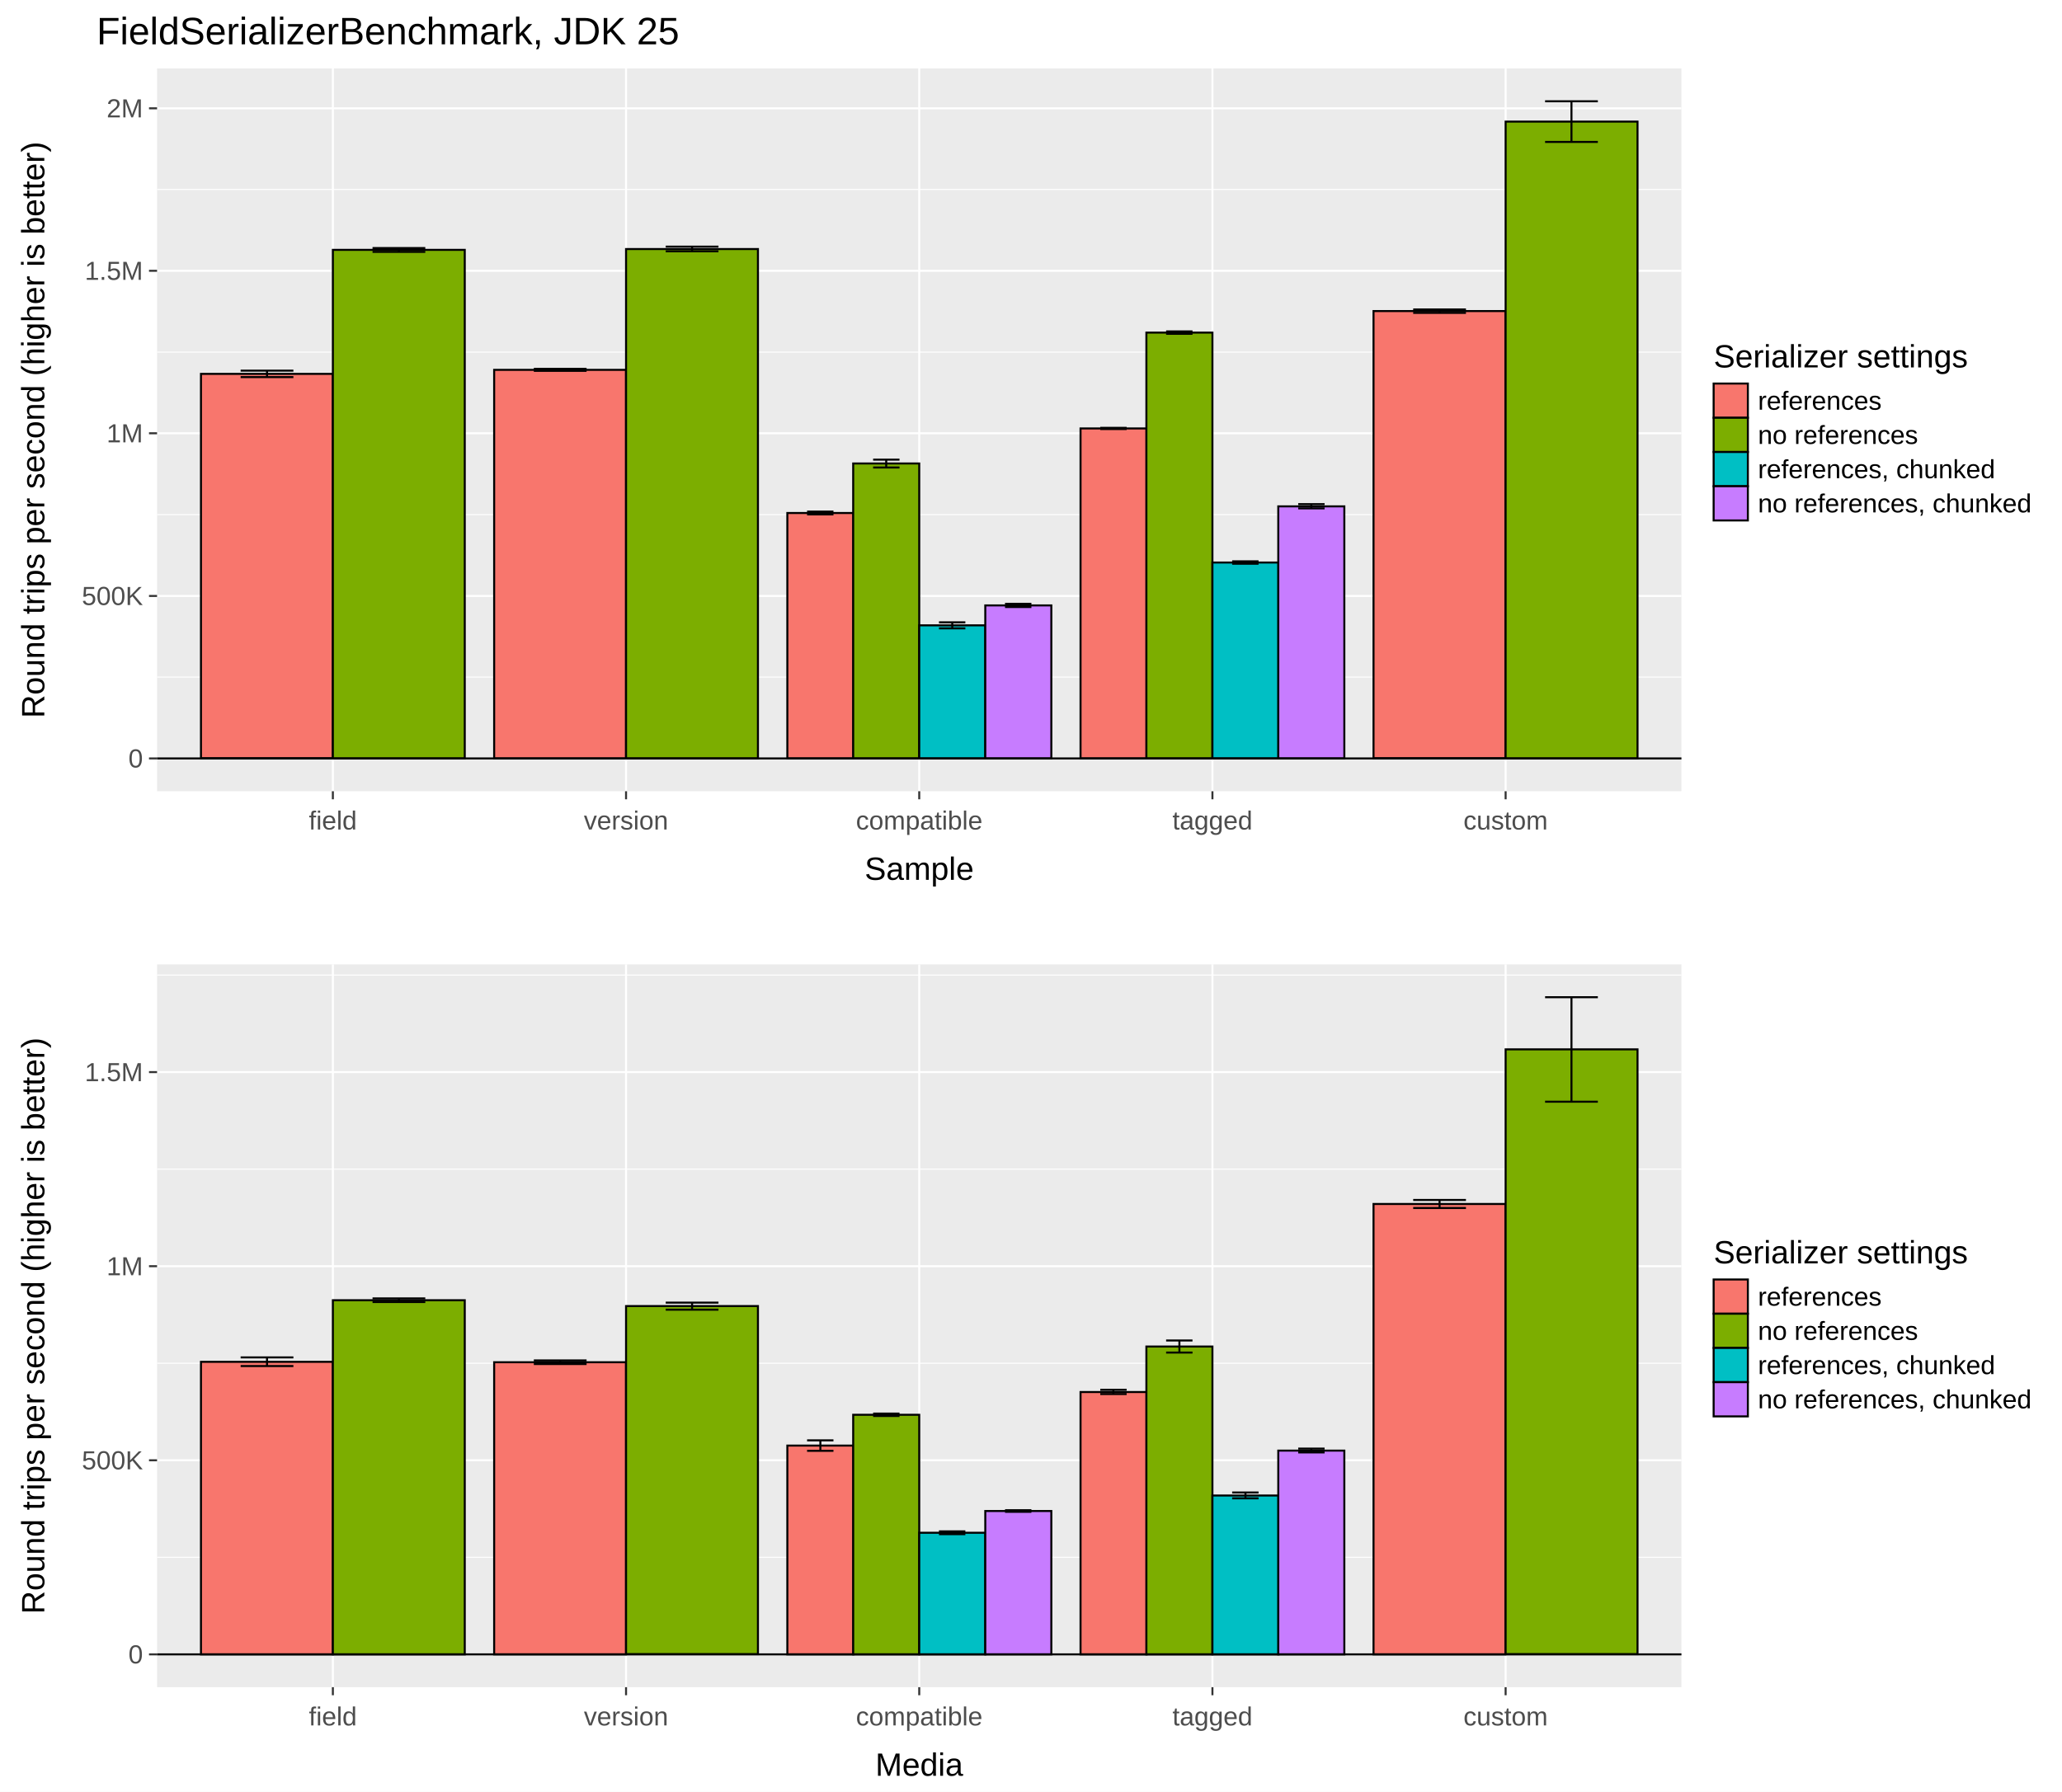
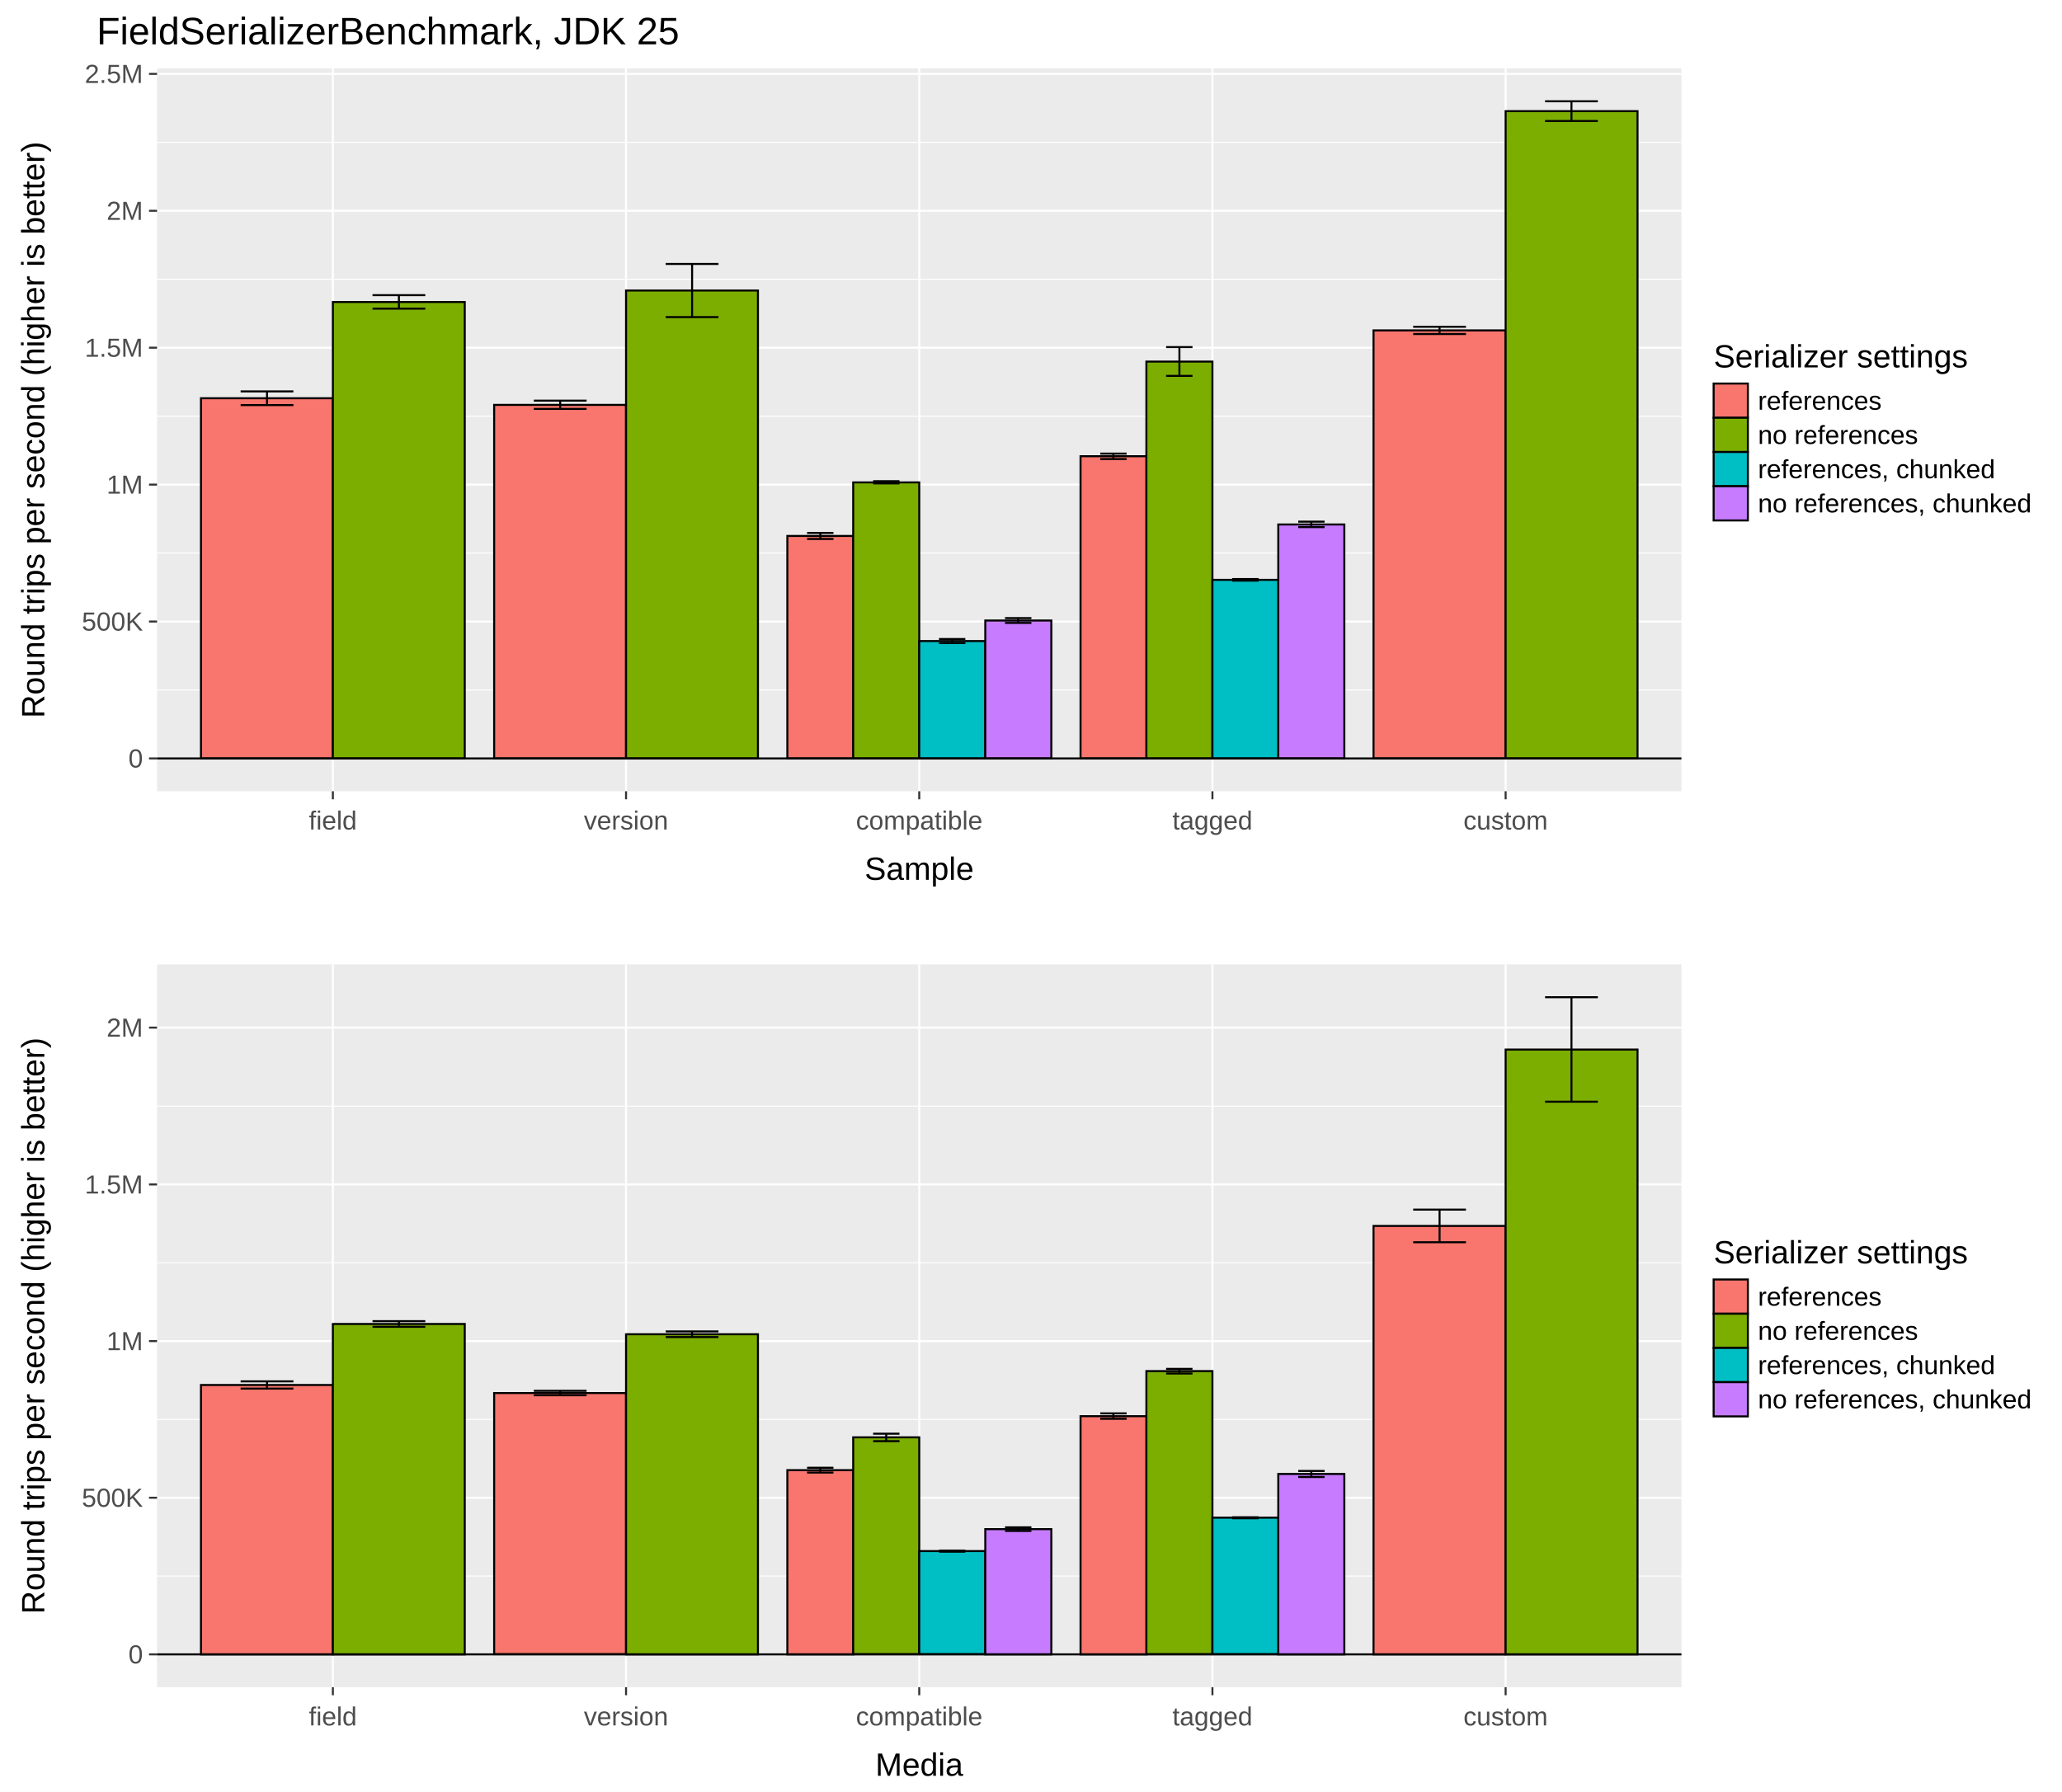
<svg xmlns="http://www.w3.org/2000/svg" width="1024" height="890" viewBox="0 0 1024 890" role="img">
  <style>
text { font-family: Arial, Helvetica, sans-serif; font-size: 13px; fill: #4D4D4D }
.title { font-size: 19px; fill: #000000 }
.axisTitle, .legendTitle { font-size: 16px; fill: #000000 }
.legend { fill: #000000 }
.background { fill: #FFFFFF }
.plot { fill: #EBEBEB }
.grid { stroke: #FFFFFF }
.minor { stroke: #FFFFFF; stroke-width: 0.5 }
.tick { stroke: #333333 }
.bar, .line { stroke: #000000 }
</style>
  <rect class="background" width="1024" height="890" />
  <text class="title" x="48" y="22">FieldSerializerBenchmark, JDK 25</text>
  <rect class="plot" x="78" y="34" width="757" height="359" />
-   <line class="minor" x1="78" y1="336.3" x2="835" y2="336.3" />
-   <line class="grid" x1="78" y1="296.0" x2="835" y2="296.0" />
-   <line class="minor" x1="78" y1="255.6" x2="835" y2="255.6" />
-   <line class="grid" x1="78" y1="215.2" x2="835" y2="215.2" />
-   <line class="minor" x1="78" y1="174.9" x2="835" y2="174.9" />
-   <line class="grid" x1="78" y1="134.5" x2="835" y2="134.5" />
-   <line class="minor" x1="78" y1="94.1" x2="835" y2="94.1" />
-   <line class="grid" x1="78" y1="53.8" x2="835" y2="53.8" />
+   <line class="minor" x1="78" y1="342.7" x2="835" y2="342.7" />
+   <line class="grid" x1="78" y1="308.7" x2="835" y2="308.7" />
+   <line class="minor" x1="78" y1="274.7" x2="835" y2="274.7" />
+   <line class="grid" x1="78" y1="240.7" x2="835" y2="240.7" />
+   <line class="minor" x1="78" y1="206.7" x2="835" y2="206.7" />
+   <line class="grid" x1="78" y1="172.7" x2="835" y2="172.7" />
+   <line class="minor" x1="78" y1="138.7" x2="835" y2="138.7" />
+   <line class="grid" x1="78" y1="104.7" x2="835" y2="104.7" />
+   <line class="minor" x1="78" y1="70.7" x2="835" y2="70.7" />
+   <line class="grid" x1="78" y1="36.7" x2="835" y2="36.7" />
  <line class="tick" x1="74" y1="376.7" x2="78" y2="376.7" />
  <text x="71" y="381.2" text-anchor="end">0</text>
-   <line class="tick" x1="74" y1="296.0" x2="78" y2="296.0" />
-   <text x="71" y="300.5" text-anchor="end">500K</text>
-   <line class="tick" x1="74" y1="215.2" x2="78" y2="215.2" />
-   <text x="71" y="219.7" text-anchor="end">1M</text>
-   <line class="tick" x1="74" y1="134.5" x2="78" y2="134.5" />
-   <text x="71" y="139.0" text-anchor="end">1.5M</text>
-   <line class="tick" x1="74" y1="53.8" x2="78" y2="53.8" />
-   <text x="71" y="58.3" text-anchor="end">2M</text>
+   <line class="tick" x1="74" y1="308.7" x2="78" y2="308.7" />
+   <text x="71" y="313.2" text-anchor="end">500K</text>
+   <line class="tick" x1="74" y1="240.7" x2="78" y2="240.7" />
+   <text x="71" y="245.2" text-anchor="end">1M</text>
+   <line class="tick" x1="74" y1="172.7" x2="78" y2="172.7" />
+   <text x="71" y="177.2" text-anchor="end">1.5M</text>
+   <line class="tick" x1="74" y1="104.7" x2="78" y2="104.7" />
+   <text x="71" y="109.2" text-anchor="end">2M</text>
+   <line class="tick" x1="74" y1="36.7" x2="78" y2="36.7" />
+   <text x="71" y="41.2" text-anchor="end">2.5M</text>
  <text class="axisTitle" transform="translate(22 213.5) rotate(-90)" text-anchor="middle">Round trips per second (higher is better)</text>
  <line class="grid" x1="165.3" y1="34" x2="165.3" y2="393" />
  <line class="tick" x1="165.3" y1="393" x2="165.3" y2="397" />
  <text x="165.3" y="412" text-anchor="middle">field</text>
  <line class="grid" x1="310.9" y1="34" x2="310.9" y2="393" />
  <line class="tick" x1="310.9" y1="393" x2="310.9" y2="397" />
  <text x="310.9" y="412" text-anchor="middle">version</text>
  <line class="grid" x1="456.5" y1="34" x2="456.5" y2="393" />
  <line class="tick" x1="456.5" y1="393" x2="456.5" y2="397" />
  <text x="456.5" y="412" text-anchor="middle">compatible</text>
  <line class="grid" x1="602.1" y1="34" x2="602.1" y2="393" />
  <line class="tick" x1="602.1" y1="393" x2="602.1" y2="397" />
  <text x="602.1" y="412" text-anchor="middle">tagged</text>
  <line class="grid" x1="747.7" y1="34" x2="747.7" y2="393" />
  <line class="tick" x1="747.7" y1="393" x2="747.7" y2="397" />
  <text x="747.7" y="412" text-anchor="middle">custom</text>
  <text class="axisTitle" x="456.5" y="437" text-anchor="middle">Sample</text>
-   <rect class="bar" fill="#F8766D" x="99.8" y="185.7" width="65.5" height="190.9" />
-   <path class="line" fill="none" d="M132.6 187.3V184.1M119.5 187.3h26.2M119.5 184.1h26.2" />
-   <rect class="bar" fill="#7CAE00" x="165.3" y="124.1" width="65.5" height="252.6" />
-   <path class="line" fill="none" d="M198.1 125.1V123.2M185.0 125.1h26.2M185.0 123.2h26.2" />
-   <rect class="bar" fill="#F8766D" x="245.4" y="183.7" width="65.5" height="193.0" />
-   <path class="line" fill="none" d="M278.2 184.2V183.2M265.1 184.2h26.2M265.1 183.2h26.2" />
-   <rect class="bar" fill="#7CAE00" x="310.9" y="123.7" width="65.5" height="253.0" />
-   <path class="line" fill="none" d="M343.7 124.8V122.5M330.6 124.8h26.2M330.6 122.5h26.2" />
-   <rect class="bar" fill="#F8766D" x="391.0" y="254.8" width="32.8" height="121.9" />
-   <path class="line" fill="none" d="M407.4 255.5V254.1M400.8 255.5h13.1M400.8 254.1h13.1" />
-   <rect class="bar" fill="#7CAE00" x="423.7" y="230.2" width="32.8" height="146.5" />
-   <path class="line" fill="none" d="M440.1 232.2V228.3M433.6 232.2h13.1M433.6 228.3h13.1" />
-   <rect class="bar" fill="#00BFC4" x="456.5" y="310.6" width="32.8" height="66.1" />
-   <path class="line" fill="none" d="M472.9 312.1V309.1M466.3 312.1h13.1M466.3 309.1h13.1" />
-   <rect class="bar" fill="#C77CFF" x="489.3" y="300.7" width="32.8" height="76.0" />
-   <path class="line" fill="none" d="M505.6 301.5V299.9M499.1 301.5h13.1M499.1 299.9h13.1" />
-   <rect class="bar" fill="#F8766D" x="536.6" y="212.8" width="32.8" height="163.9" />
-   <path class="line" fill="none" d="M552.9 213.1V212.5M546.4 213.1h13.1M546.4 212.5h13.1" />
-   <rect class="bar" fill="#7CAE00" x="569.3" y="165.2" width="32.8" height="211.5" />
-   <path class="line" fill="none" d="M585.7 165.8V164.6M579.1 165.8h13.1M579.1 164.6h13.1" />
-   <rect class="bar" fill="#00BFC4" x="602.1" y="279.4" width="32.8" height="97.3" />
-   <path class="line" fill="none" d="M618.5 280.0V278.8M611.9 280.0h13.1M611.9 278.8h13.1" />
-   <rect class="bar" fill="#C77CFF" x="634.8" y="251.5" width="32.8" height="125.2" />
-   <path class="line" fill="none" d="M651.2 252.5V250.4M644.7 252.5h13.1M644.7 250.4h13.1" />
-   <rect class="bar" fill="#F8766D" x="682.1" y="154.5" width="65.5" height="222.1" />
-   <path class="line" fill="none" d="M714.9 155.4V153.7M701.8 155.4h26.2M701.8 153.7h26.2" />
-   <rect class="bar" fill="#7CAE00" x="747.7" y="60.4" width="65.5" height="316.3" />
-   <path class="line" fill="none" d="M780.4 70.5V50.3M767.3 70.5h26.2M767.3 50.3h26.2" />
+   <rect class="bar" fill="#F8766D" x="99.8" y="197.8" width="65.5" height="178.9" />
+   <path class="line" fill="none" d="M132.6 201.2V194.4M119.5 201.2h26.2M119.5 194.4h26.2" />
+   <rect class="bar" fill="#7CAE00" x="165.3" y="150.0" width="65.5" height="226.7" />
+   <path class="line" fill="none" d="M198.1 153.3V146.6M185.0 153.3h26.2M185.0 146.6h26.2" />
+   <rect class="bar" fill="#F8766D" x="245.4" y="201.1" width="65.5" height="175.6" />
+   <path class="line" fill="none" d="M278.2 203.1V199.0M265.1 203.1h26.2M265.1 199.0h26.2" />
+   <rect class="bar" fill="#7CAE00" x="310.9" y="144.3" width="65.5" height="232.4" />
+   <path class="line" fill="none" d="M343.7 157.5V131.1M330.6 157.5h26.2M330.6 131.1h26.2" />
+   <rect class="bar" fill="#F8766D" x="391.0" y="266.2" width="32.8" height="110.5" />
+   <path class="line" fill="none" d="M407.4 267.7V264.7M400.8 267.7h13.1M400.8 264.7h13.1" />
+   <rect class="bar" fill="#7CAE00" x="423.7" y="239.6" width="32.8" height="137.1" />
+   <path class="line" fill="none" d="M440.1 240.1V239.0M433.6 240.1h13.1M433.6 239.0h13.1" />
+   <rect class="bar" fill="#00BFC4" x="456.5" y="318.4" width="32.8" height="58.3" />
+   <path class="line" fill="none" d="M472.9 319.4V317.4M466.3 319.4h13.1M466.3 317.4h13.1" />
+   <rect class="bar" fill="#C77CFF" x="489.3" y="308.2" width="32.8" height="68.5" />
+   <path class="line" fill="none" d="M505.6 309.4V307.0M499.1 309.4h13.1M499.1 307.0h13.1" />
+   <rect class="bar" fill="#F8766D" x="536.6" y="226.6" width="32.8" height="150.1" />
+   <path class="line" fill="none" d="M552.9 228.0V225.3M546.4 228.0h13.1M546.4 225.3h13.1" />
+   <rect class="bar" fill="#7CAE00" x="569.3" y="179.6" width="32.8" height="197.1" />
+   <path class="line" fill="none" d="M585.7 186.7V172.4M579.1 186.7h13.1M579.1 172.4h13.1" />
+   <rect class="bar" fill="#00BFC4" x="602.1" y="288.0" width="32.8" height="88.7" />
+   <path class="line" fill="none" d="M618.5 288.4V287.6M611.9 288.4h13.1M611.9 287.6h13.1" />
+   <rect class="bar" fill="#C77CFF" x="634.8" y="260.5" width="32.8" height="116.2" />
+   <path class="line" fill="none" d="M651.2 261.8V259.1M644.7 261.8h13.1M644.7 259.1h13.1" />
+   <rect class="bar" fill="#F8766D" x="682.1" y="164.1" width="65.5" height="212.6" />
+   <path class="line" fill="none" d="M714.9 165.9V162.3M701.8 165.9h26.2M701.8 162.3h26.2" />
+   <rect class="bar" fill="#7CAE00" x="747.7" y="55.2" width="65.5" height="321.5" />
+   <path class="line" fill="none" d="M780.4 60.1V50.3M767.3 60.1h26.2M767.3 50.3h26.2" />
  <line class="line" x1="78" y1="376.7" x2="835" y2="376.7" />
  <text class="legendTitle" x="851" y="182.5">Serializer settings</text>
  <rect class="bar" fill="#F8766D" x="851" y="190.5" width="17" height="17" />
  <text class="legend" x="873" y="203.5">references</text>
  <rect class="bar" fill="#7CAE00" x="851" y="207.5" width="17" height="17" />
  <text class="legend" x="873" y="220.5">no references</text>
  <rect class="bar" fill="#00BFC4" x="851" y="224.5" width="17" height="17" />
  <text class="legend" x="873" y="237.5">references, chunked</text>
  <rect class="bar" fill="#C77CFF" x="851" y="241.5" width="17" height="17" />
  <text class="legend" x="873" y="254.5">no references, chunked</text>
  <rect class="plot" x="78" y="479" width="757" height="359" />
-   <line class="minor" x1="78" y1="773.5" x2="835" y2="773.5" />
-   <line class="grid" x1="78" y1="725.3" x2="835" y2="725.3" />
-   <line class="minor" x1="78" y1="677.1" x2="835" y2="677.1" />
-   <line class="grid" x1="78" y1="628.9" x2="835" y2="628.9" />
-   <line class="minor" x1="78" y1="580.7" x2="835" y2="580.7" />
-   <line class="grid" x1="78" y1="532.5" x2="835" y2="532.5" />
-   <line class="minor" x1="78" y1="484.3" x2="835" y2="484.3" />
+   <line class="minor" x1="78" y1="782.8" x2="835" y2="782.8" />
+   <line class="grid" x1="78" y1="743.9" x2="835" y2="743.9" />
+   <line class="minor" x1="78" y1="705.0" x2="835" y2="705.0" />
+   <line class="grid" x1="78" y1="666.1" x2="835" y2="666.1" />
+   <line class="minor" x1="78" y1="627.2" x2="835" y2="627.2" />
+   <line class="grid" x1="78" y1="588.3" x2="835" y2="588.3" />
+   <line class="minor" x1="78" y1="549.4" x2="835" y2="549.4" />
+   <line class="grid" x1="78" y1="510.4" x2="835" y2="510.4" />
  <line class="tick" x1="74" y1="821.7" x2="78" y2="821.7" />
  <text x="71" y="826.2" text-anchor="end">0</text>
-   <line class="tick" x1="74" y1="725.3" x2="78" y2="725.3" />
-   <text x="71" y="729.8" text-anchor="end">500K</text>
-   <line class="tick" x1="74" y1="628.9" x2="78" y2="628.9" />
-   <text x="71" y="633.4" text-anchor="end">1M</text>
-   <line class="tick" x1="74" y1="532.5" x2="78" y2="532.5" />
-   <text x="71" y="537.0" text-anchor="end">1.5M</text>
+   <line class="tick" x1="74" y1="743.9" x2="78" y2="743.9" />
+   <text x="71" y="748.4" text-anchor="end">500K</text>
+   <line class="tick" x1="74" y1="666.1" x2="78" y2="666.1" />
+   <text x="71" y="670.6" text-anchor="end">1M</text>
+   <line class="tick" x1="74" y1="588.3" x2="78" y2="588.3" />
+   <text x="71" y="592.8" text-anchor="end">1.5M</text>
+   <line class="tick" x1="74" y1="510.4" x2="78" y2="510.4" />
+   <text x="71" y="514.9" text-anchor="end">2M</text>
  <text class="axisTitle" transform="translate(22 658.5) rotate(-90)" text-anchor="middle">Round trips per second (higher is better)</text>
  <line class="grid" x1="165.3" y1="479" x2="165.3" y2="838" />
  <line class="tick" x1="165.3" y1="838" x2="165.3" y2="842" />
  <text x="165.3" y="857" text-anchor="middle">field</text>
  <line class="grid" x1="310.9" y1="479" x2="310.9" y2="838" />
  <line class="tick" x1="310.9" y1="838" x2="310.9" y2="842" />
  <text x="310.9" y="857" text-anchor="middle">version</text>
  <line class="grid" x1="456.5" y1="479" x2="456.5" y2="838" />
  <line class="tick" x1="456.5" y1="838" x2="456.5" y2="842" />
  <text x="456.5" y="857" text-anchor="middle">compatible</text>
  <line class="grid" x1="602.1" y1="479" x2="602.1" y2="838" />
  <line class="tick" x1="602.1" y1="838" x2="602.1" y2="842" />
  <text x="602.1" y="857" text-anchor="middle">tagged</text>
  <line class="grid" x1="747.7" y1="479" x2="747.7" y2="838" />
  <line class="tick" x1="747.7" y1="838" x2="747.7" y2="842" />
  <text x="747.7" y="857" text-anchor="middle">custom</text>
  <text class="axisTitle" x="456.5" y="882" text-anchor="middle">Media</text>
-   <rect class="bar" fill="#F8766D" x="99.8" y="676.4" width="65.5" height="145.3" />
-   <path class="line" fill="none" d="M132.6 678.5V674.2M119.5 678.5h26.2M119.5 674.2h26.2" />
-   <rect class="bar" fill="#7CAE00" x="165.3" y="645.8" width="65.5" height="175.9" />
-   <path class="line" fill="none" d="M198.1 646.7V644.9M185.0 646.7h26.2M185.0 644.9h26.2" />
-   <rect class="bar" fill="#F8766D" x="245.4" y="676.6" width="65.5" height="145.1" />
-   <path class="line" fill="none" d="M278.2 677.5V675.7M265.1 677.5h26.2M265.1 675.7h26.2" />
-   <rect class="bar" fill="#7CAE00" x="310.9" y="648.7" width="65.5" height="172.9" />
-   <path class="line" fill="none" d="M343.7 650.5V647.0M330.6 650.5h26.2M330.6 647.0h26.2" />
-   <rect class="bar" fill="#F8766D" x="391.0" y="718.0" width="32.8" height="103.7" />
-   <path class="line" fill="none" d="M407.4 720.6V715.4M400.8 720.6h13.1M400.8 715.4h13.1" />
-   <rect class="bar" fill="#7CAE00" x="423.7" y="702.7" width="32.8" height="119.0" />
-   <path class="line" fill="none" d="M440.1 703.3V702.1M433.6 703.3h13.1M433.6 702.1h13.1" />
-   <rect class="bar" fill="#00BFC4" x="456.5" y="761.3" width="32.8" height="60.4" />
-   <path class="line" fill="none" d="M472.9 762.0V760.6M466.3 762.0h13.1M466.3 760.6h13.1" />
-   <rect class="bar" fill="#C77CFF" x="489.3" y="750.5" width="32.8" height="71.2" />
-   <path class="line" fill="none" d="M505.6 750.9V750.1M499.1 750.9h13.1M499.1 750.1h13.1" />
-   <rect class="bar" fill="#F8766D" x="536.6" y="691.4" width="32.8" height="130.3" />
-   <path class="line" fill="none" d="M552.9 692.4V690.3M546.4 692.4h13.1M546.4 690.3h13.1" />
-   <rect class="bar" fill="#7CAE00" x="569.3" y="668.8" width="32.8" height="152.9" />
-   <path class="line" fill="none" d="M585.7 671.8V665.8M579.1 671.8h13.1M579.1 665.8h13.1" />
-   <rect class="bar" fill="#00BFC4" x="602.1" y="742.8" width="32.8" height="78.9" />
-   <path class="line" fill="none" d="M618.5 744.2V741.3M611.9 744.2h13.1M611.9 741.3h13.1" />
-   <rect class="bar" fill="#C77CFF" x="634.8" y="720.5" width="32.8" height="101.2" />
-   <path class="line" fill="none" d="M651.2 721.4V719.5M644.7 721.4h13.1M644.7 719.5h13.1" />
-   <rect class="bar" fill="#F8766D" x="682.1" y="598.0" width="65.5" height="223.7" />
-   <path class="line" fill="none" d="M714.9 600.0V596.0M701.8 600.0h26.2M701.8 596.0h26.2" />
-   <rect class="bar" fill="#7CAE00" x="747.7" y="521.2" width="65.5" height="300.4" />
+   <rect class="bar" fill="#F8766D" x="99.8" y="687.9" width="65.5" height="133.8" />
+   <path class="line" fill="none" d="M132.6 689.7V686.1M119.5 689.7h26.2M119.5 686.1h26.2" />
+   <rect class="bar" fill="#7CAE00" x="165.3" y="657.6" width="65.5" height="164.1" />
+   <path class="line" fill="none" d="M198.1 659.0V656.2M185.0 659.0h26.2M185.0 656.2h26.2" />
+   <rect class="bar" fill="#F8766D" x="245.4" y="691.9" width="65.5" height="129.7" />
+   <path class="line" fill="none" d="M278.2 693.0V690.8M265.1 693.0h26.2M265.1 690.8h26.2" />
+   <rect class="bar" fill="#7CAE00" x="310.9" y="662.7" width="65.5" height="159.0" />
+   <path class="line" fill="none" d="M343.7 664.1V661.3M330.6 664.1h26.2M330.6 661.3h26.2" />
+   <rect class="bar" fill="#F8766D" x="391.0" y="730.2" width="32.8" height="91.5" />
+   <path class="line" fill="none" d="M407.4 731.4V729.0M400.8 731.4h13.1M400.8 729.0h13.1" />
+   <rect class="bar" fill="#7CAE00" x="423.7" y="713.9" width="32.8" height="107.7" />
+   <path class="line" fill="none" d="M440.1 715.8V712.1M433.6 715.8h13.1M433.6 712.1h13.1" />
+   <rect class="bar" fill="#00BFC4" x="456.5" y="770.4" width="32.8" height="51.2" />
+   <path class="line" fill="none" d="M472.9 770.7V770.2M466.3 770.7h13.1M466.3 770.2h13.1" />
+   <rect class="bar" fill="#C77CFF" x="489.3" y="759.5" width="32.8" height="62.2" />
+   <path class="line" fill="none" d="M505.6 760.4V758.6M499.1 760.4h13.1M499.1 758.6h13.1" />
+   <rect class="bar" fill="#F8766D" x="536.6" y="703.4" width="32.8" height="118.3" />
+   <path class="line" fill="none" d="M552.9 704.7V702.0M546.4 704.7h13.1M546.4 702.0h13.1" />
+   <rect class="bar" fill="#7CAE00" x="569.3" y="681.0" width="32.8" height="140.6" />
+   <path class="line" fill="none" d="M585.7 682.2V679.9M579.1 682.2h13.1M579.1 679.9h13.1" />
+   <rect class="bar" fill="#00BFC4" x="602.1" y="753.8" width="32.8" height="67.8" />
+   <path class="line" fill="none" d="M618.5 754.1V753.6M611.9 754.1h13.1M611.9 753.6h13.1" />
+   <rect class="bar" fill="#C77CFF" x="634.8" y="732.1" width="32.8" height="89.6" />
+   <path class="line" fill="none" d="M651.2 733.6V730.6M644.7 733.6h13.1M644.7 730.6h13.1" />
+   <rect class="bar" fill="#F8766D" x="682.1" y="608.9" width="65.5" height="212.8" />
+   <path class="line" fill="none" d="M714.9 617.0V600.8M701.8 617.0h26.2M701.8 600.8h26.2" />
+   <rect class="bar" fill="#7CAE00" x="747.7" y="521.3" width="65.5" height="300.4" />
  <path class="line" fill="none" d="M780.4 547.2V495.3M767.3 547.2h26.2M767.3 495.3h26.2" />
  <line class="line" x1="78" y1="821.7" x2="835" y2="821.7" />
  <text class="legendTitle" x="851" y="627.5">Serializer settings</text>
  <rect class="bar" fill="#F8766D" x="851" y="635.5" width="17" height="17" />
  <text class="legend" x="873" y="648.5">references</text>
  <rect class="bar" fill="#7CAE00" x="851" y="652.5" width="17" height="17" />
  <text class="legend" x="873" y="665.5">no references</text>
  <rect class="bar" fill="#00BFC4" x="851" y="669.5" width="17" height="17" />
  <text class="legend" x="873" y="682.5">references, chunked</text>
  <rect class="bar" fill="#C77CFF" x="851" y="686.5" width="17" height="17" />
  <text class="legend" x="873" y="699.5">no references, chunked</text>
</svg>
